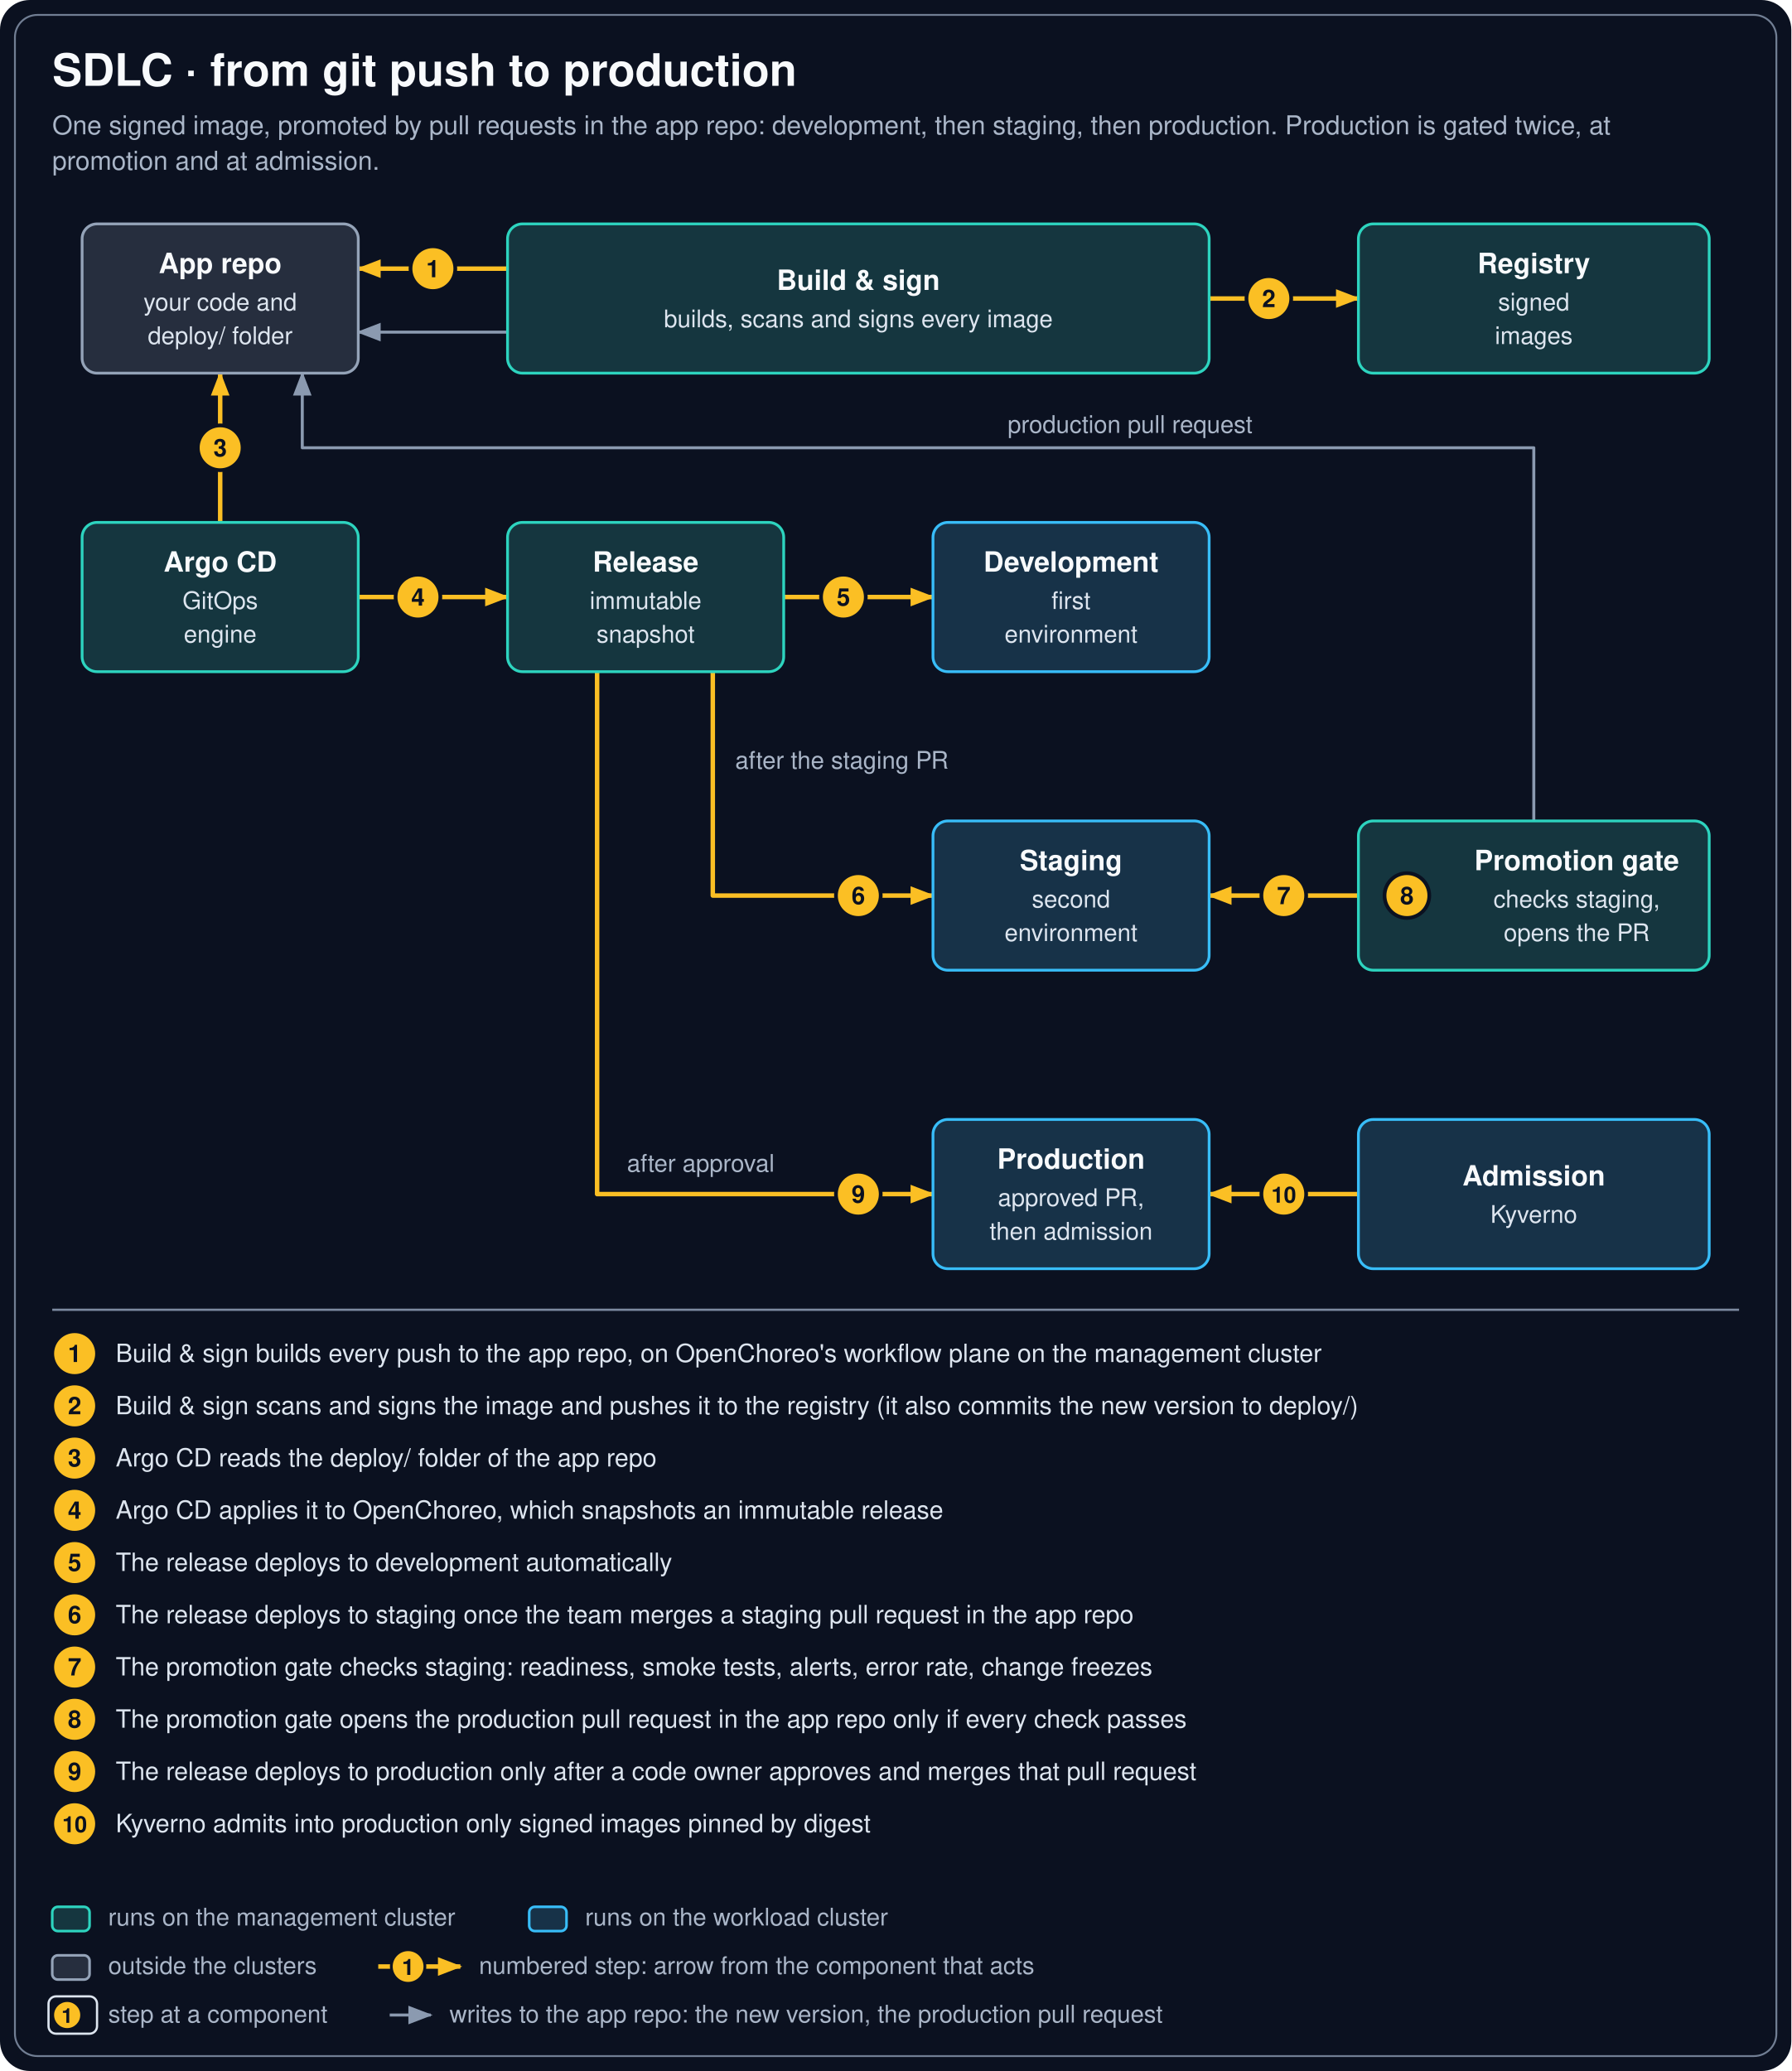
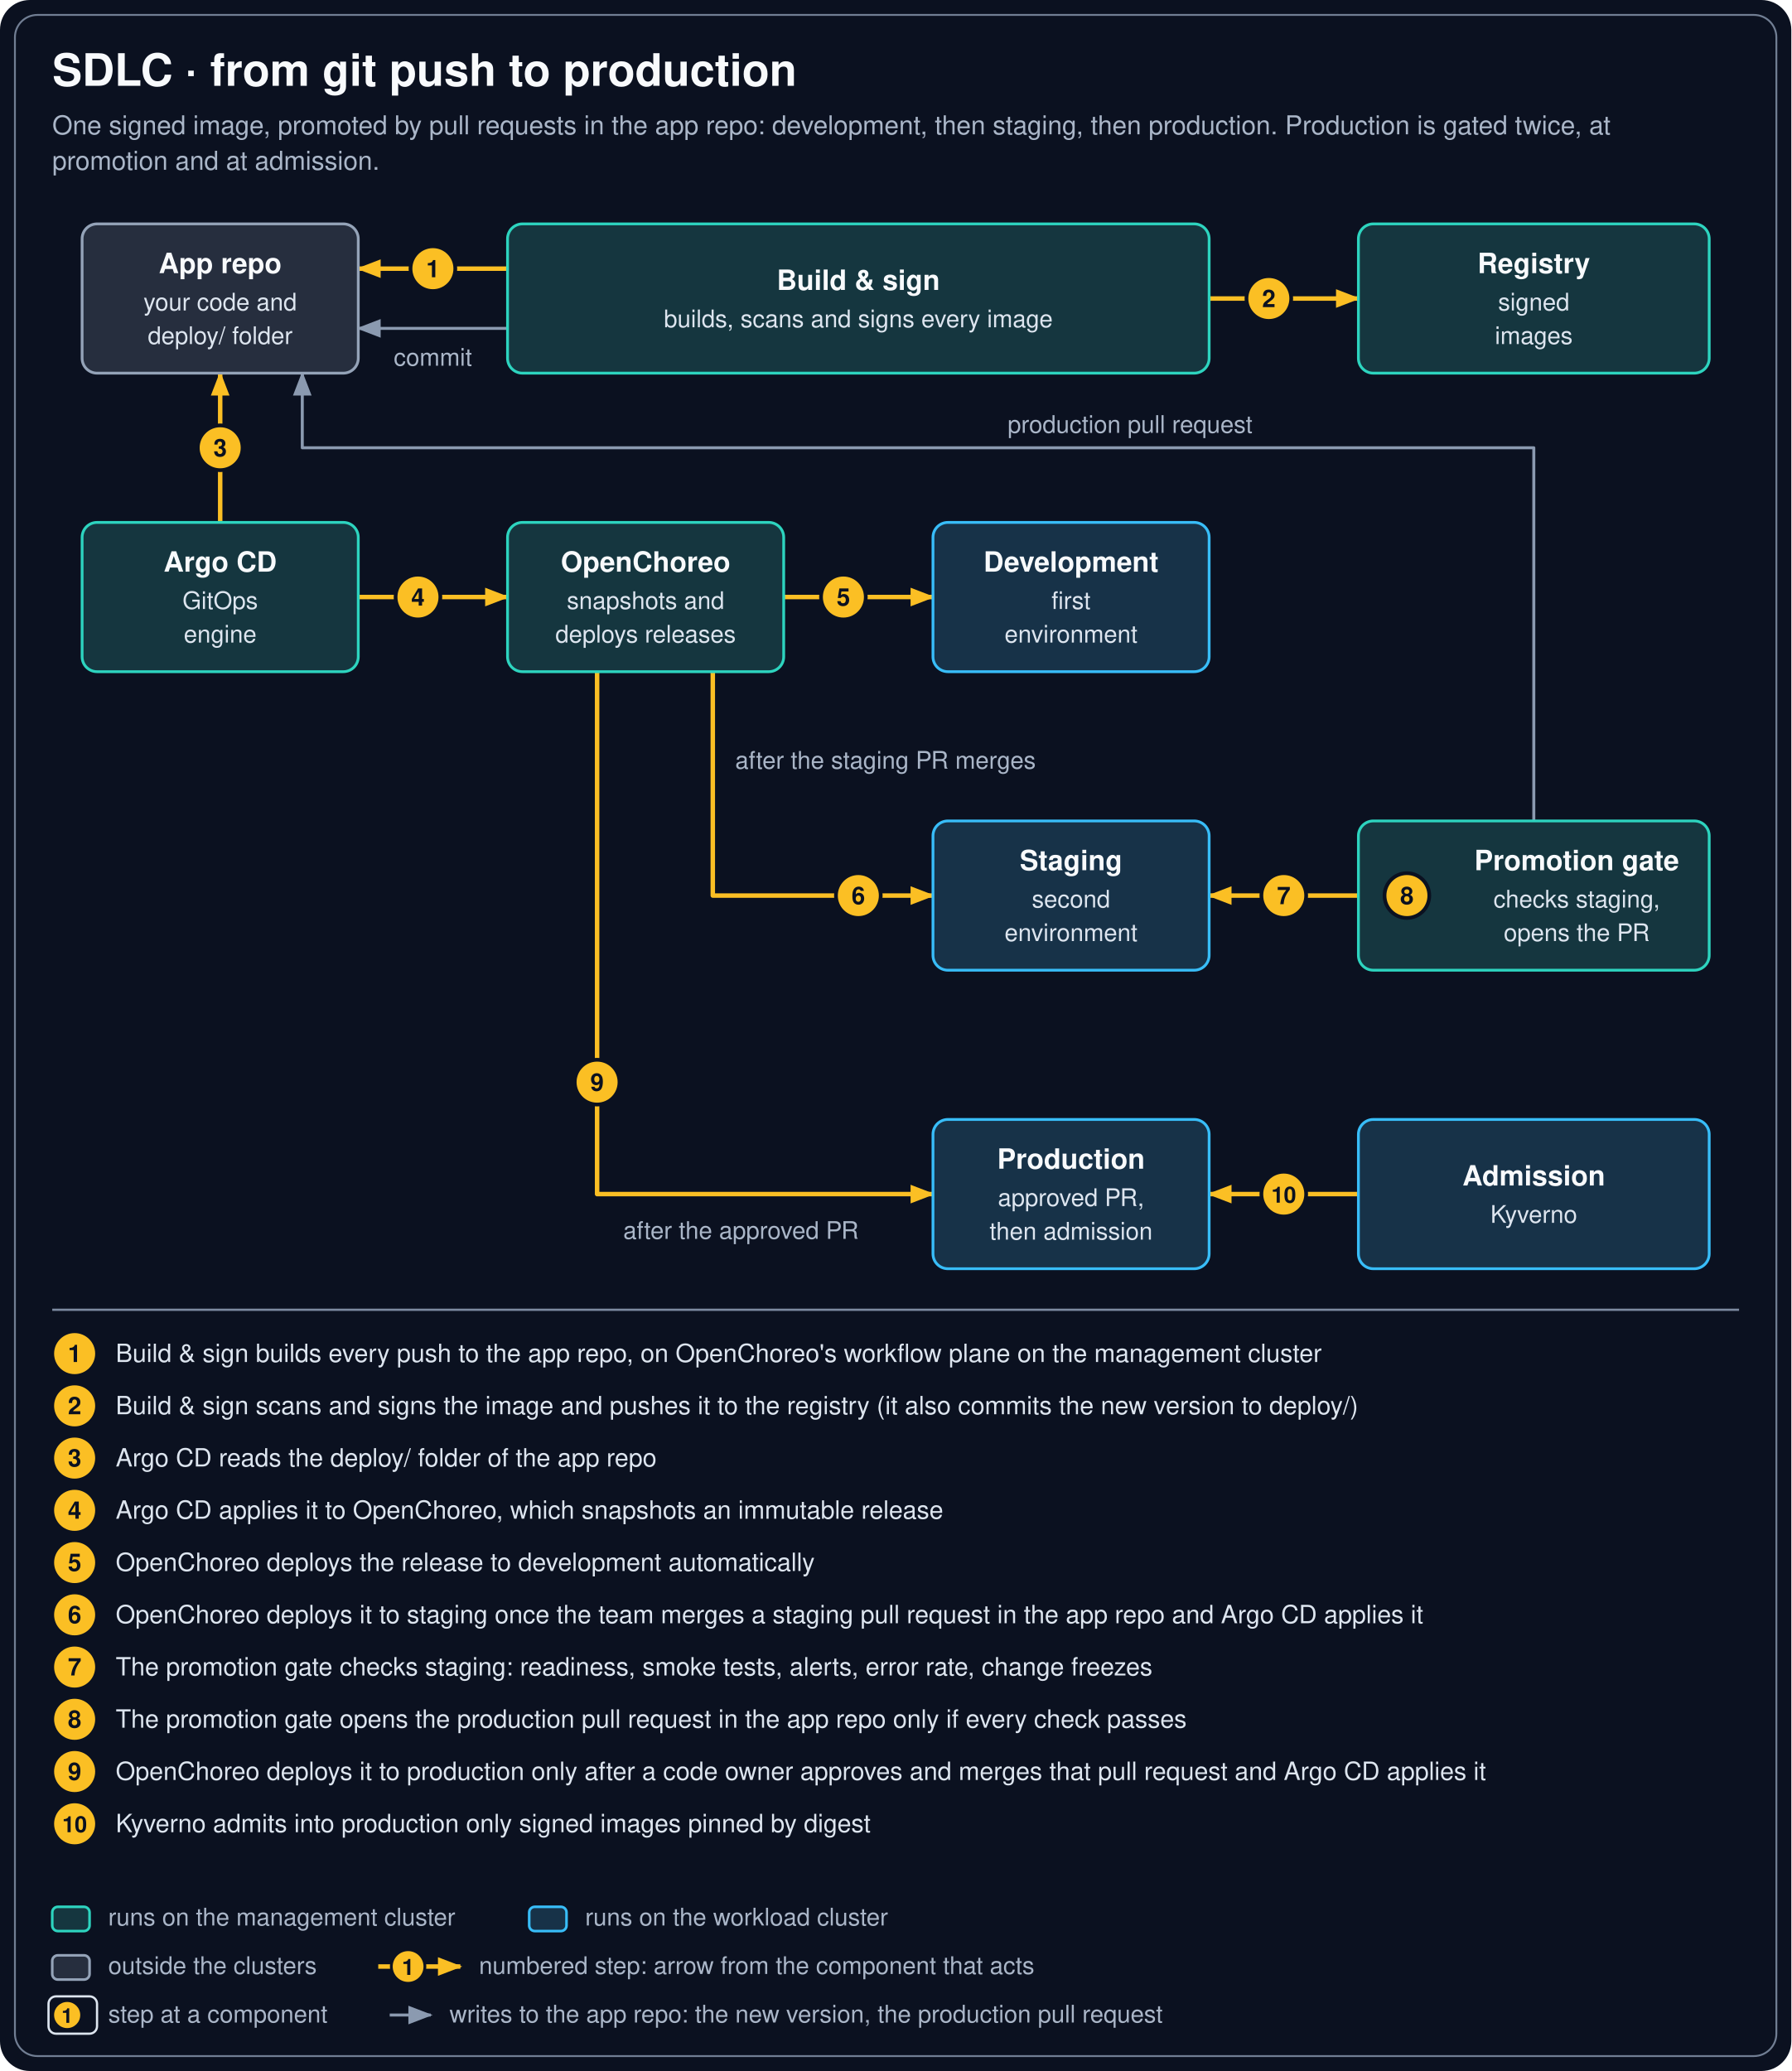
<svg xmlns="http://www.w3.org/2000/svg" width="960" height="1110" viewBox="0 0 960 1110" role="img" aria-label="SDLC · from git push to production">
  <style>.s{font-family:'Segoe UI','Helvetica Neue',Helvetica,Arial,'Liberation Sans',sans-serif}.m{font-family:'JetBrains Mono',SFMono-Regular,Menlo,Consolas,'Liberation Mono',monospace}.fx{fill:none;stroke-width:3.4;stroke-linecap:round;stroke-dasharray:4 10;opacity:0;animation:fxdash .9s linear infinite,fxseq 13.50s linear infinite both}@keyframes fxdash{to{stroke-dashoffset:-14}}@keyframes fxseq{0%{opacity:0}3%{opacity:1}19.6%{opacity:1}24.6%{opacity:0}100%{opacity:0}}@media (prefers-reduced-motion:reduce){.fx{animation:none;opacity:0}}</style>
  <defs>
    <marker id="ah8b9ab0" markerWidth="13" markerHeight="10" refX="12" refY="5" orient="auto" markerUnits="userSpaceOnUse">
      <path d="M0,0 L13,5 L0,10 z" fill="#8b9ab0" />
    </marker>
    <marker id="as8b9ab0" markerWidth="13" markerHeight="10" refX="1" refY="5" orient="auto" markerUnits="userSpaceOnUse">
      <path d="M13,0 L0,5 L13,10 z" fill="#8b9ab0" />
    </marker>
    <marker id="ahfbbf24" markerWidth="13" markerHeight="10" refX="12" refY="5" orient="auto" markerUnits="userSpaceOnUse">
      <path d="M0,0 L13,5 L0,10 z" fill="#fbbf24" />
    </marker>
    <marker id="asfbbf24" markerWidth="13" markerHeight="10" refX="1" refY="5" orient="auto" markerUnits="userSpaceOnUse">
      <path d="M13,0 L0,5 L13,10 z" fill="#fbbf24" />
    </marker>
  </defs>
  <rect width="960" height="1110" rx="16" fill="#0b1120" />
  <rect x="8" y="8" width="944" height="1094" rx="12" fill="none" stroke="#8b9ab0" stroke-opacity=".8" />
  <path d="M 272.0 144.0 L 192.0 144.0" fill="none" stroke="#fbbf24" stroke-width="2.4" stroke-linejoin="round" marker-end="url(#ahfbbf24)" />
-   <path d="M 272.0 178.0 L 192.0 178.0" fill="none" stroke="#8b9ab0" stroke-width="1.6" stroke-linejoin="round" marker-end="url(#ah8b9ab0)" />
+   <path d="M 272.0 176.0 L 192.0 176.0" fill="none" stroke="#8b9ab0" stroke-width="1.6" stroke-linejoin="round" marker-end="url(#ah8b9ab0)" />
  <path d="M 648.0 160.0 L 728.0 160.0" fill="none" stroke="#fbbf24" stroke-width="2.4" stroke-linejoin="round" marker-end="url(#ahfbbf24)" />
  <path d="M 118.0 280.0 L 118.0 200.0" fill="none" stroke="#fbbf24" stroke-width="2.4" stroke-linejoin="round" marker-end="url(#ahfbbf24)" />
  <path d="M 192.0 320.0 L 272.0 320.0" fill="none" stroke="#fbbf24" stroke-width="2.4" stroke-linejoin="round" marker-end="url(#ahfbbf24)" />
  <path d="M 420.0 320.0 L 500.0 320.0" fill="none" stroke="#fbbf24" stroke-width="2.4" stroke-linejoin="round" marker-end="url(#ahfbbf24)" />
  <path d="M 382.0 360.0 L 382.0 480.0 L 500.0 480.0" fill="none" stroke="#fbbf24" stroke-width="2.4" stroke-linejoin="round" marker-end="url(#ahfbbf24)" />
  <path d="M 728.0 480.0 L 648.0 480.0" fill="none" stroke="#fbbf24" stroke-width="2.4" stroke-linejoin="round" marker-end="url(#ahfbbf24)" />
  <path d="M 822.0 440.0 L 822.0 240.0 L 162.0 240.0 L 162.0 200.0" fill="none" stroke="#8b9ab0" stroke-width="1.6" stroke-linejoin="round" marker-end="url(#ah8b9ab0)" />
  <path d="M 320.0 360.0 L 320.0 640.0 L 500.0 640.0" fill="none" stroke="#fbbf24" stroke-width="2.4" stroke-linejoin="round" marker-end="url(#ahfbbf24)" />
  <path d="M 728.0 640.0 L 648.0 640.0" fill="none" stroke="#fbbf24" stroke-width="2.4" stroke-linejoin="round" marker-end="url(#ahfbbf24)" />
  <path class="fx" d="M 272.0 144.0 L 192.0 144.0" stroke="#fde5a7" style="animation-delay:0s,0.00s" />
  <path class="fx" d="M 648.0 160.0 L 728.0 160.0" stroke="#fde5a7" style="animation-delay:0s,1.10s" />
  <path class="fx" d="M 118.0 280.0 L 118.0 200.0" stroke="#fde5a7" style="animation-delay:0s,2.20s" />
  <path class="fx" d="M 192.0 320.0 L 272.0 320.0" stroke="#fde5a7" style="animation-delay:0s,3.30s" />
  <path class="fx" d="M 420.0 320.0 L 500.0 320.0" stroke="#fde5a7" style="animation-delay:0s,4.40s" />
  <path class="fx" d="M 382.0 360.0 L 382.0 480.0 L 500.0 480.0" stroke="#fde5a7" style="animation-delay:0s,5.50s" />
  <path class="fx" d="M 728.0 480.0 L 648.0 480.0" stroke="#fde5a7" style="animation-delay:0s,6.60s" />
  <path class="fx" d="M 320.0 360.0 L 320.0 640.0 L 500.0 640.0" stroke="#fde5a7" style="animation-delay:0s,8.80s" />
  <path class="fx" d="M 728.0 640.0 L 648.0 640.0" stroke="#fde5a7" style="animation-delay:0s,9.90s" />
  <rect x="44" y="120" width="148" height="80" rx="8" fill="#262e3e" stroke="#94a3b8" stroke-width="1.5" />
  <text class="s" x="118.0" y="146.4" font-size="15" fill="#f8fafc" font-weight="600" text-anchor="middle">App repo</text>
  <text class="s" x="118.0" y="166.4" font-size="13" fill="#dde5ef" text-anchor="middle">your code and</text>
  <text class="s" x="118.0" y="184.4" font-size="13" fill="#dde5ef" text-anchor="middle">deploy/ folder</text>
  <rect x="272" y="120" width="376" height="80" rx="8" fill="#15363f" stroke="#2dd4bf" stroke-width="1.5" />
  <text class="s" x="460.0" y="155.4" font-size="15" fill="#f8fafc" font-weight="600" text-anchor="middle">Build &amp; sign</text>
  <text class="s" x="460.0" y="175.4" font-size="13" fill="#dde5ef" text-anchor="middle">builds, scans and signs every image</text>
  <rect x="728" y="120" width="188" height="80" rx="8" fill="#15363f" stroke="#2dd4bf" stroke-width="1.5" />
  <text class="s" x="822.0" y="146.4" font-size="15" fill="#f8fafc" font-weight="600" text-anchor="middle">Registry</text>
  <text class="s" x="822.0" y="166.4" font-size="13" fill="#dde5ef" text-anchor="middle">signed</text>
  <text class="s" x="822.0" y="184.4" font-size="13" fill="#dde5ef" text-anchor="middle">images</text>
  <rect x="44" y="280" width="148" height="80" rx="8" fill="#15363f" stroke="#2dd4bf" stroke-width="1.5" />
  <text class="s" x="118.0" y="306.4" font-size="15" fill="#f8fafc" font-weight="600" text-anchor="middle">Argo CD</text>
  <text class="s" x="118.0" y="326.4" font-size="13" fill="#dde5ef" text-anchor="middle">GitOps</text>
  <text class="s" x="118.0" y="344.4" font-size="13" fill="#dde5ef" text-anchor="middle">engine</text>
  <rect x="272" y="280" width="148" height="80" rx="8" fill="#15363f" stroke="#2dd4bf" stroke-width="1.5" />
-   <text class="s" x="346.0" y="306.4" font-size="15" fill="#f8fafc" font-weight="600" text-anchor="middle">Release</text>
-   <text class="s" x="346.0" y="326.4" font-size="13" fill="#dde5ef" text-anchor="middle">immutable</text>
-   <text class="s" x="346.0" y="344.4" font-size="13" fill="#dde5ef" text-anchor="middle">snapshot</text>
+   <text class="s" x="346.0" y="306.4" font-size="15" fill="#f8fafc" font-weight="600" text-anchor="middle">OpenChoreo</text>
+   <text class="s" x="346.0" y="326.4" font-size="13" fill="#dde5ef" text-anchor="middle">snapshots and</text>
+   <text class="s" x="346.0" y="344.4" font-size="13" fill="#dde5ef" text-anchor="middle">deploys releases</text>
  <rect x="500" y="280" width="148" height="80" rx="8" fill="#173248" stroke="#38bdf8" stroke-width="1.5" />
  <text class="s" x="574.0" y="306.4" font-size="15" fill="#f8fafc" font-weight="600" text-anchor="middle">Development</text>
  <text class="s" x="574.0" y="326.4" font-size="13" fill="#dde5ef" text-anchor="middle">first</text>
  <text class="s" x="574.0" y="344.4" font-size="13" fill="#dde5ef" text-anchor="middle">environment</text>
  <rect x="500" y="440" width="148" height="80" rx="8" fill="#173248" stroke="#38bdf8" stroke-width="1.5" />
  <text class="s" x="574.0" y="466.4" font-size="15" fill="#f8fafc" font-weight="600" text-anchor="middle">Staging</text>
  <text class="s" x="574.0" y="486.4" font-size="13" fill="#dde5ef" text-anchor="middle">second</text>
  <text class="s" x="574.0" y="504.4" font-size="13" fill="#dde5ef" text-anchor="middle">environment</text>
  <rect x="728" y="440" width="188" height="80" rx="8" fill="#15363f" stroke="#2dd4bf" stroke-width="1.5" />
  <text class="s" x="845.0" y="466.4" font-size="15" fill="#f8fafc" font-weight="600" text-anchor="middle">Promotion gate</text>
  <text class="s" x="845.0" y="486.4" font-size="13" fill="#dde5ef" text-anchor="middle">checks staging,</text>
  <text class="s" x="845.0" y="504.4" font-size="13" fill="#dde5ef" text-anchor="middle">opens the PR</text>
  <rect x="500" y="600" width="148" height="80" rx="8" fill="#173248" stroke="#38bdf8" stroke-width="1.5" />
  <text class="s" x="574.0" y="626.4" font-size="15" fill="#f8fafc" font-weight="600" text-anchor="middle">Production</text>
  <text class="s" x="574.0" y="646.4" font-size="13" fill="#dde5ef" text-anchor="middle">approved PR,</text>
  <text class="s" x="574.0" y="664.4" font-size="13" fill="#dde5ef" text-anchor="middle">then admission</text>
  <rect x="728" y="600" width="188" height="80" rx="8" fill="#173248" stroke="#38bdf8" stroke-width="1.5" />
  <text class="s" x="822.0" y="635.4" font-size="15" fill="#f8fafc" font-weight="600" text-anchor="middle">Admission</text>
  <text class="s" x="822.0" y="655.4" font-size="13" fill="#dde5ef" text-anchor="middle">Kyverno</text>
  <text class="s" x="28.0" y="46.0" font-size="24" fill="#f8fafc" font-weight="700">SDLC · from git push to production</text>
  <text class="s" x="28.0" y="72.0" font-size="14" fill="#aab6c8">One signed image, promoted by pull requests in the app repo: development, then staging, then production. Production is gated twice, at</text>
  <text class="s" x="28.0" y="91.0" font-size="14" fill="#aab6c8">promotion and at admission.</text>
  <circle cx="754.0" cy="480.0" r="12" fill="#fbbf24" stroke="#0b1120" stroke-width="2" />
  <text class="s" x="754.0" y="484.6" font-size="13" font-weight="700" fill="#0b1120" text-anchor="middle">8</text>
  <circle cx="232.0" cy="144.0" r="12" fill="#fbbf24" stroke="#0b1120" stroke-width="2" />
  <text class="s" x="232.0" y="148.6" font-size="13" font-weight="700" fill="#0b1120" text-anchor="middle">1</text>
+   <rect x="205.8" y="182.0" width="52.4" height="20.0" rx="3" fill="#0b1120" />
+   <text class="s" x="232.0" y="196.0" font-size="13" fill="#aab6c8" text-anchor="middle">commit</text>
  <circle cx="680.0" cy="160.0" r="12" fill="#fbbf24" stroke="#0b1120" stroke-width="2" />
  <text class="s" x="680.0" y="164.6" font-size="13" font-weight="700" fill="#0b1120" text-anchor="middle">2</text>
  <circle cx="118.0" cy="240.0" r="12" fill="#fbbf24" stroke="#0b1120" stroke-width="2" />
  <text class="s" x="118.0" y="244.6" font-size="13" font-weight="700" fill="#0b1120" text-anchor="middle">3</text>
  <circle cx="224.0" cy="320.0" r="12" fill="#fbbf24" stroke="#0b1120" stroke-width="2" />
  <text class="s" x="224.0" y="324.6" font-size="13" font-weight="700" fill="#0b1120" text-anchor="middle">4</text>
  <circle cx="452.0" cy="320.0" r="12" fill="#fbbf24" stroke="#0b1120" stroke-width="2" />
  <text class="s" x="452.0" y="324.6" font-size="13" font-weight="700" fill="#0b1120" text-anchor="middle">5</text>
-   <rect x="390.0" y="398.0" width="129.8" height="20.0" rx="3" fill="#0b1120" />
-   <text class="s" x="394.0" y="412.0" font-size="13" fill="#aab6c8">after the staging PR</text>
+   <rect x="390.0" y="398.0" width="179.6" height="20.0" rx="3" fill="#0b1120" />
+   <text class="s" x="394.0" y="412.0" font-size="13" fill="#aab6c8">after the staging PR merges</text>
  <circle cx="460.0" cy="480.0" r="12" fill="#fbbf24" stroke="#0b1120" stroke-width="2" />
  <text class="s" x="460.0" y="484.6" font-size="13" font-weight="700" fill="#0b1120" text-anchor="middle">6</text>
  <circle cx="688.0" cy="480.0" r="12" fill="#fbbf24" stroke="#0b1120" stroke-width="2" />
  <text class="s" x="688.0" y="484.6" font-size="13" font-weight="700" fill="#0b1120" text-anchor="middle">7</text>
  <rect x="536.0" y="218.0" width="147.4" height="20.0" rx="3" fill="#0b1120" />
  <text class="s" x="540.0" y="232.0" font-size="13" fill="#aab6c8">production pull request</text>
-   <rect x="332.0" y="614.0" width="92.3" height="20.0" rx="3" fill="#0b1120" />
-   <text class="s" x="336.0" y="628.0" font-size="13" fill="#aab6c8">after approval</text>
-   <circle cx="460.0" cy="640.0" r="12" fill="#fbbf24" stroke="#0b1120" stroke-width="2" />
-   <text class="s" x="460.0" y="644.6" font-size="13" font-weight="700" fill="#0b1120" text-anchor="middle">9</text>
+   <rect x="330.0" y="650.0" width="142.8" height="20.0" rx="3" fill="#0b1120" />
+   <text class="s" x="334.0" y="664.0" font-size="13" fill="#aab6c8">after the approved PR</text>
+   <circle cx="320.0" cy="580.0" r="12" fill="#fbbf24" stroke="#0b1120" stroke-width="2" />
+   <text class="s" x="320.0" y="584.6" font-size="13" font-weight="700" fill="#0b1120" text-anchor="middle">9</text>
  <circle cx="688.0" cy="640.0" r="12" fill="#fbbf24" stroke="#0b1120" stroke-width="2" />
  <text class="s" x="688.0" y="644.6" font-size="12" font-weight="700" fill="#0b1120" text-anchor="middle">10</text>
  <line x1="28" y1="702" x2="932" y2="702" stroke="#7c8aa0" stroke-width="1.2" />
  <circle cx="40" cy="725.5" r="11" fill="#fbbf24" />
  <text class="s" x="40" y="730" font-size="13" font-weight="700" fill="#0b1120" text-anchor="middle">1</text>
  <text class="s" x="62.0" y="730.0" font-size="13.5" fill="#dde5ef">Build &amp; sign builds every push to the app repo, on OpenChoreo's workflow plane on the management cluster</text>
  <circle cx="40" cy="753.5" r="11" fill="#fbbf24" />
  <text class="s" x="40" y="758" font-size="13" font-weight="700" fill="#0b1120" text-anchor="middle">2</text>
  <text class="s" x="62.0" y="758.0" font-size="13.5" fill="#dde5ef">Build &amp; sign scans and signs the image and pushes it to the registry (it also commits the new version to deploy/)</text>
  <circle cx="40" cy="781.5" r="11" fill="#fbbf24" />
  <text class="s" x="40" y="786" font-size="13" font-weight="700" fill="#0b1120" text-anchor="middle">3</text>
  <text class="s" x="62.0" y="786.0" font-size="13.5" fill="#dde5ef">Argo CD reads the deploy/ folder of the app repo</text>
  <circle cx="40" cy="809.5" r="11" fill="#fbbf24" />
  <text class="s" x="40" y="814" font-size="13" font-weight="700" fill="#0b1120" text-anchor="middle">4</text>
  <text class="s" x="62.0" y="814.0" font-size="13.5" fill="#dde5ef">Argo CD applies it to OpenChoreo, which snapshots an immutable release</text>
  <circle cx="40" cy="837.5" r="11" fill="#fbbf24" />
  <text class="s" x="40" y="842" font-size="13" font-weight="700" fill="#0b1120" text-anchor="middle">5</text>
-   <text class="s" x="62.0" y="842.0" font-size="13.5" fill="#dde5ef">The release deploys to development automatically</text>
+   <text class="s" x="62.0" y="842.0" font-size="13.5" fill="#dde5ef">OpenChoreo deploys the release to development automatically</text>
  <circle cx="40" cy="865.5" r="11" fill="#fbbf24" />
  <text class="s" x="40" y="870" font-size="13" font-weight="700" fill="#0b1120" text-anchor="middle">6</text>
-   <text class="s" x="62.0" y="870.0" font-size="13.5" fill="#dde5ef">The release deploys to staging once the team merges a staging pull request in the app repo</text>
+   <text class="s" x="62.0" y="870.0" font-size="13.5" fill="#dde5ef">OpenChoreo deploys it to staging once the team merges a staging pull request in the app repo and Argo CD applies it</text>
  <circle cx="40" cy="893.5" r="11" fill="#fbbf24" />
  <text class="s" x="40" y="898" font-size="13" font-weight="700" fill="#0b1120" text-anchor="middle">7</text>
  <text class="s" x="62.0" y="898.0" font-size="13.5" fill="#dde5ef">The promotion gate checks staging: readiness, smoke tests, alerts, error rate, change freezes</text>
  <circle cx="40" cy="921.5" r="11" fill="#fbbf24" />
  <text class="s" x="40" y="926" font-size="13" font-weight="700" fill="#0b1120" text-anchor="middle">8</text>
  <text class="s" x="62.0" y="926.0" font-size="13.5" fill="#dde5ef">The promotion gate opens the production pull request in the app repo only if every check passes</text>
  <circle cx="40" cy="949.5" r="11" fill="#fbbf24" />
  <text class="s" x="40" y="954" font-size="13" font-weight="700" fill="#0b1120" text-anchor="middle">9</text>
-   <text class="s" x="62.0" y="954.0" font-size="13.5" fill="#dde5ef">The release deploys to production only after a code owner approves and merges that pull request</text>
+   <text class="s" x="62.0" y="954.0" font-size="13.5" fill="#dde5ef">OpenChoreo deploys it to production only after a code owner approves and merges that pull request and Argo CD applies it</text>
  <circle cx="40" cy="977.5" r="11" fill="#fbbf24" />
  <text class="s" x="40" y="982" font-size="12" font-weight="700" fill="#0b1120" text-anchor="middle">10</text>
  <text class="s" x="62.0" y="982.0" font-size="13.5" fill="#dde5ef">Kyverno admits into production only signed images pinned by digest</text>
  <rect x="28" y="1022" width="20" height="13" rx="3" fill="#15363f" stroke="#2dd4bf" stroke-width="1.4" />
  <text class="s" x="58.0" y="1032.0" font-size="13" fill="#aab6c8">runs on the management cluster</text>
  <rect x="283.605" y="1022" width="20" height="13" rx="3" fill="#173248" stroke="#38bdf8" stroke-width="1.4" />
  <text class="s" x="313.6" y="1032.0" font-size="13" fill="#aab6c8">runs on the workload cluster</text>
  <rect x="28" y="1048" width="20" height="13" rx="3" fill="#262e3e" stroke="#94a3b8" stroke-width="1.4" />
  <text class="s" x="58.0" y="1058.0" font-size="13" fill="#aab6c8">outside the clusters</text>
  <path d="M 202.715 1054 L 246.715 1054" stroke="#fbbf24" stroke-width="2.4" marker-end="url(#ahfbbf24)" />
  <circle cx="218.715" cy="1054" r="9" fill="#fbbf24" stroke="#0b1120" stroke-width="1.5" />
  <text class="s" x="218.715" y="1058.5" font-size="12" font-weight="700" fill="#0b1120" text-anchor="middle">1</text>
  <text class="s" x="256.7" y="1058.0" font-size="13" fill="#aab6c8">numbered step: arrow from the component that acts</text>
  <rect x="26" y="1070" width="26" height="20" rx="4" fill="none" stroke="#dde5ef" stroke-width="1.2" />
  <circle cx="36" cy="1080" r="7" fill="#fbbf24" />
  <text class="s" x="36" y="1084.2" font-size="11" font-weight="700" fill="#0b1120" text-anchor="middle">1</text>
  <text class="s" x="58.0" y="1084.0" font-size="13" fill="#aab6c8">step at a component</text>
  <path d="M 208.861 1080 L 230.861 1080" stroke="#8b9ab0" stroke-width="1.6" marker-end="url(#ah8b9ab0)" />
  <text class="s" x="240.9" y="1084.0" font-size="13" fill="#aab6c8">writes to the app repo: the new version, the production pull request</text>
</svg>
